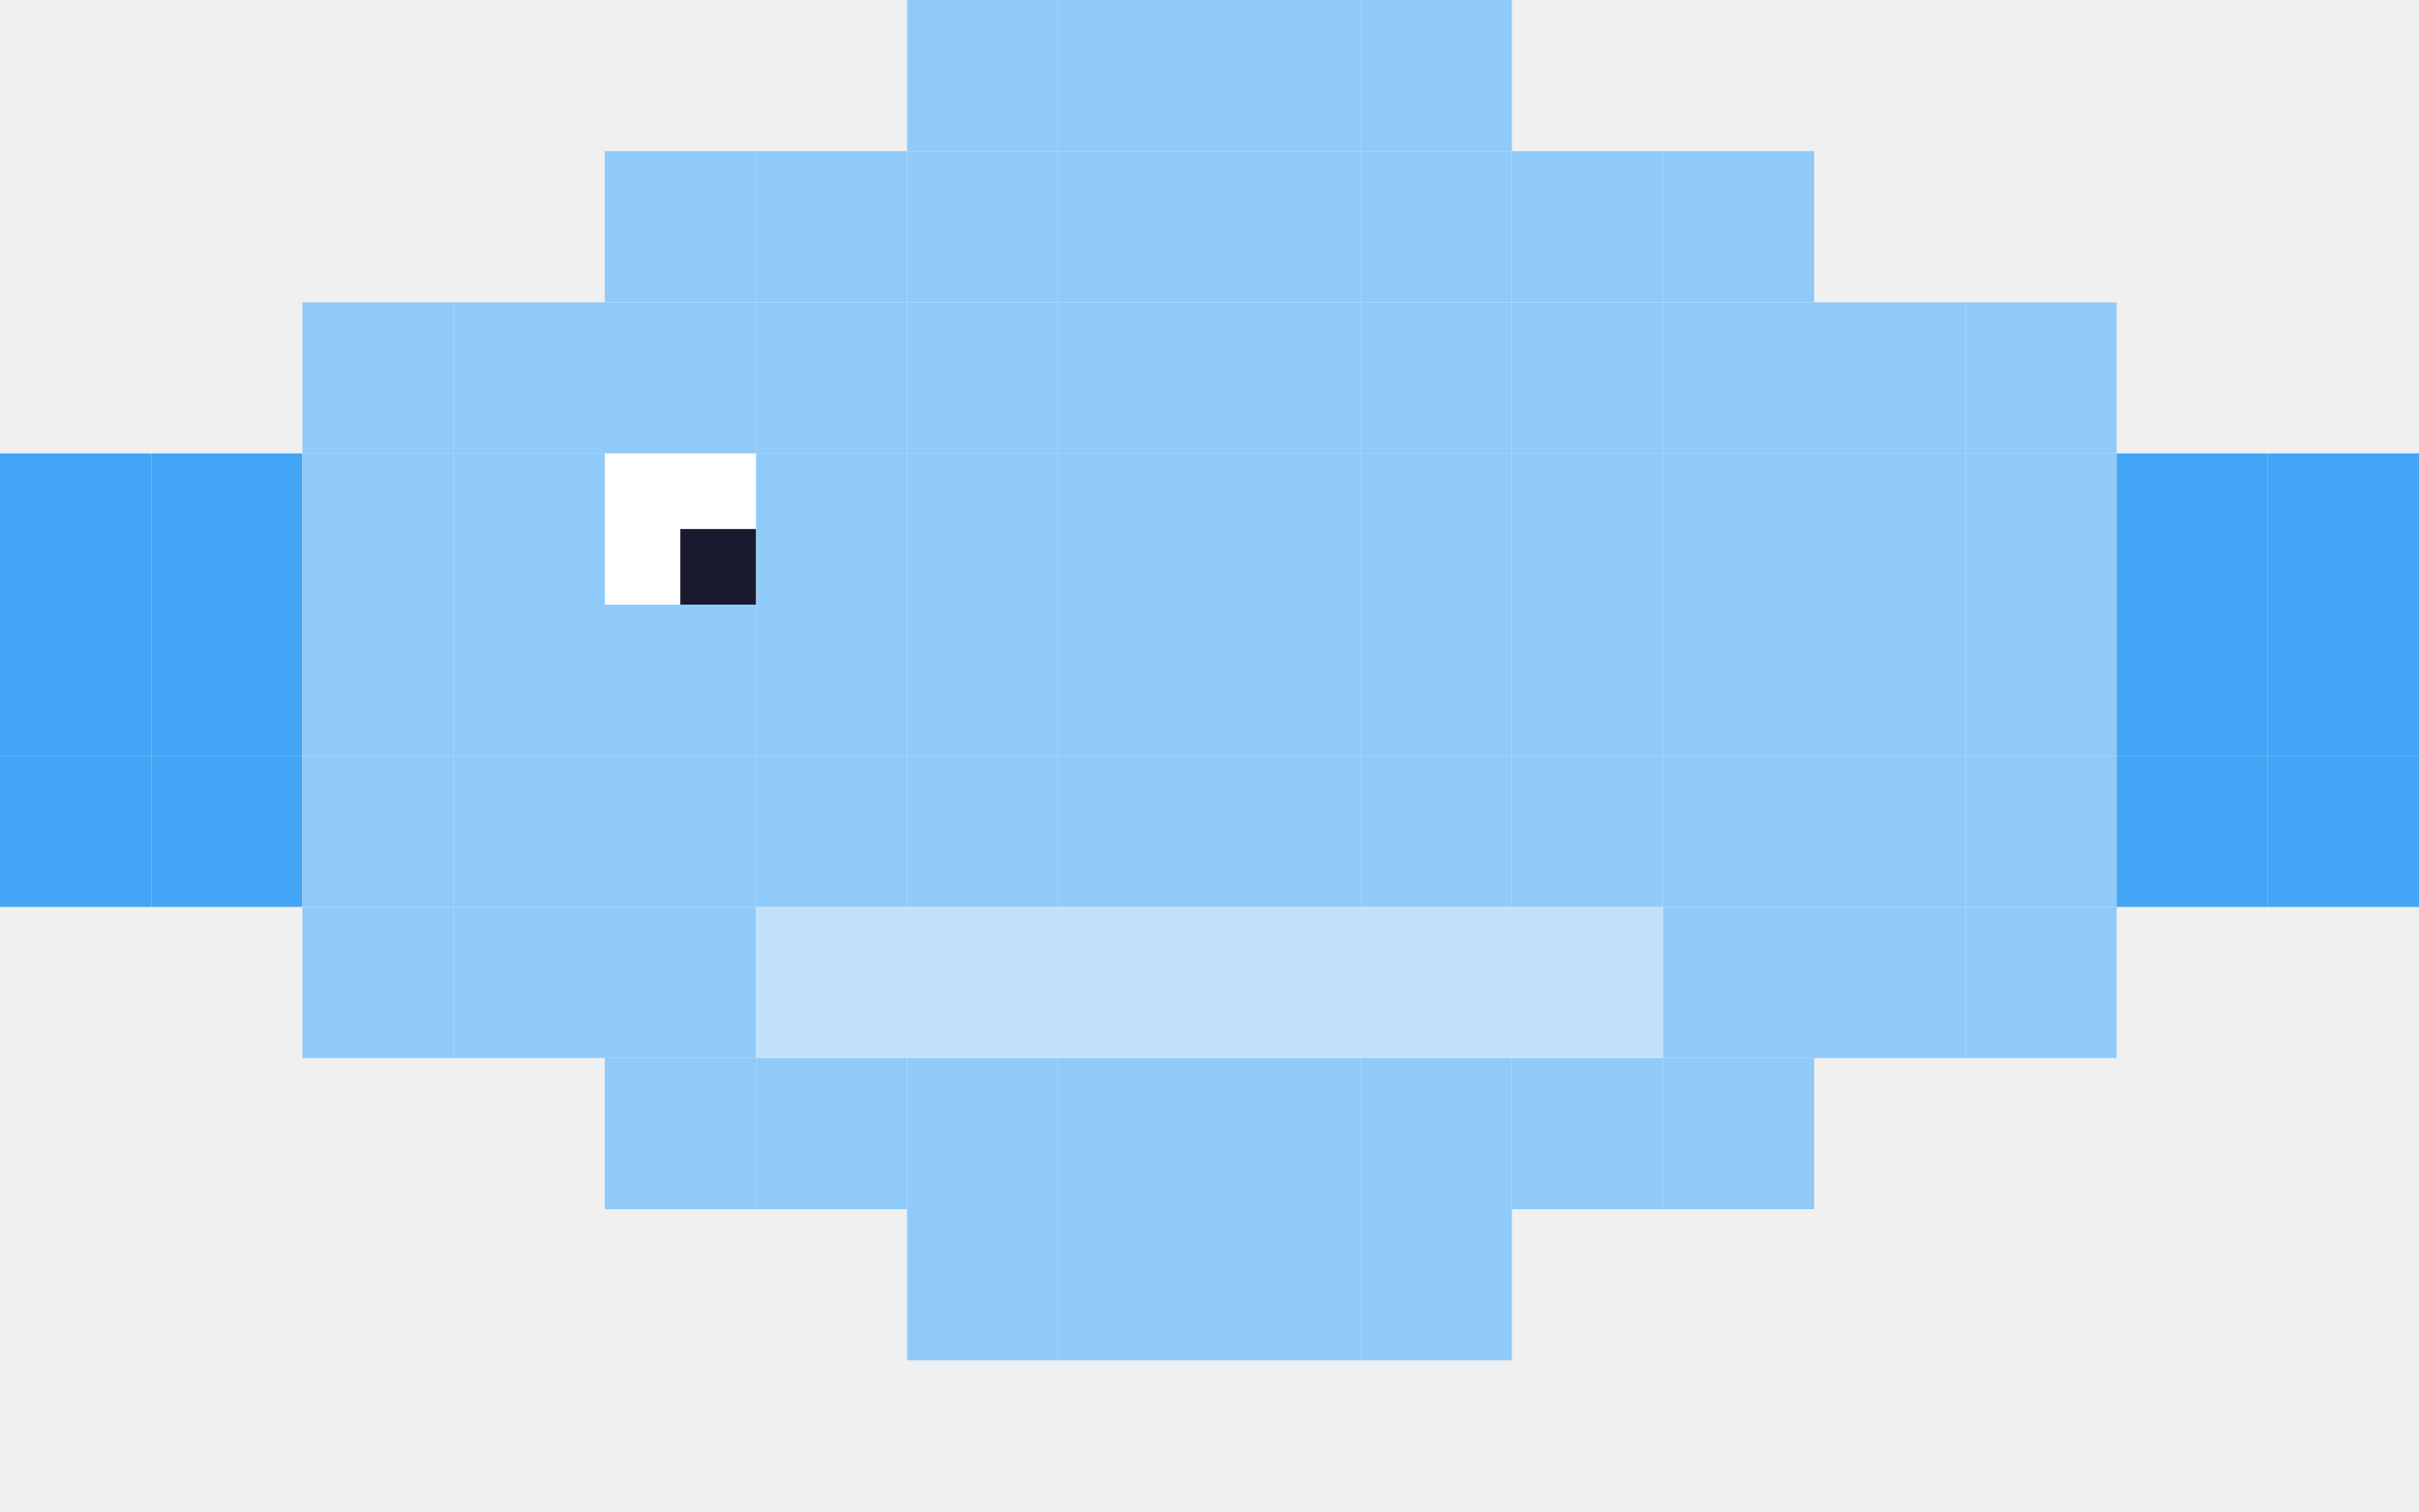
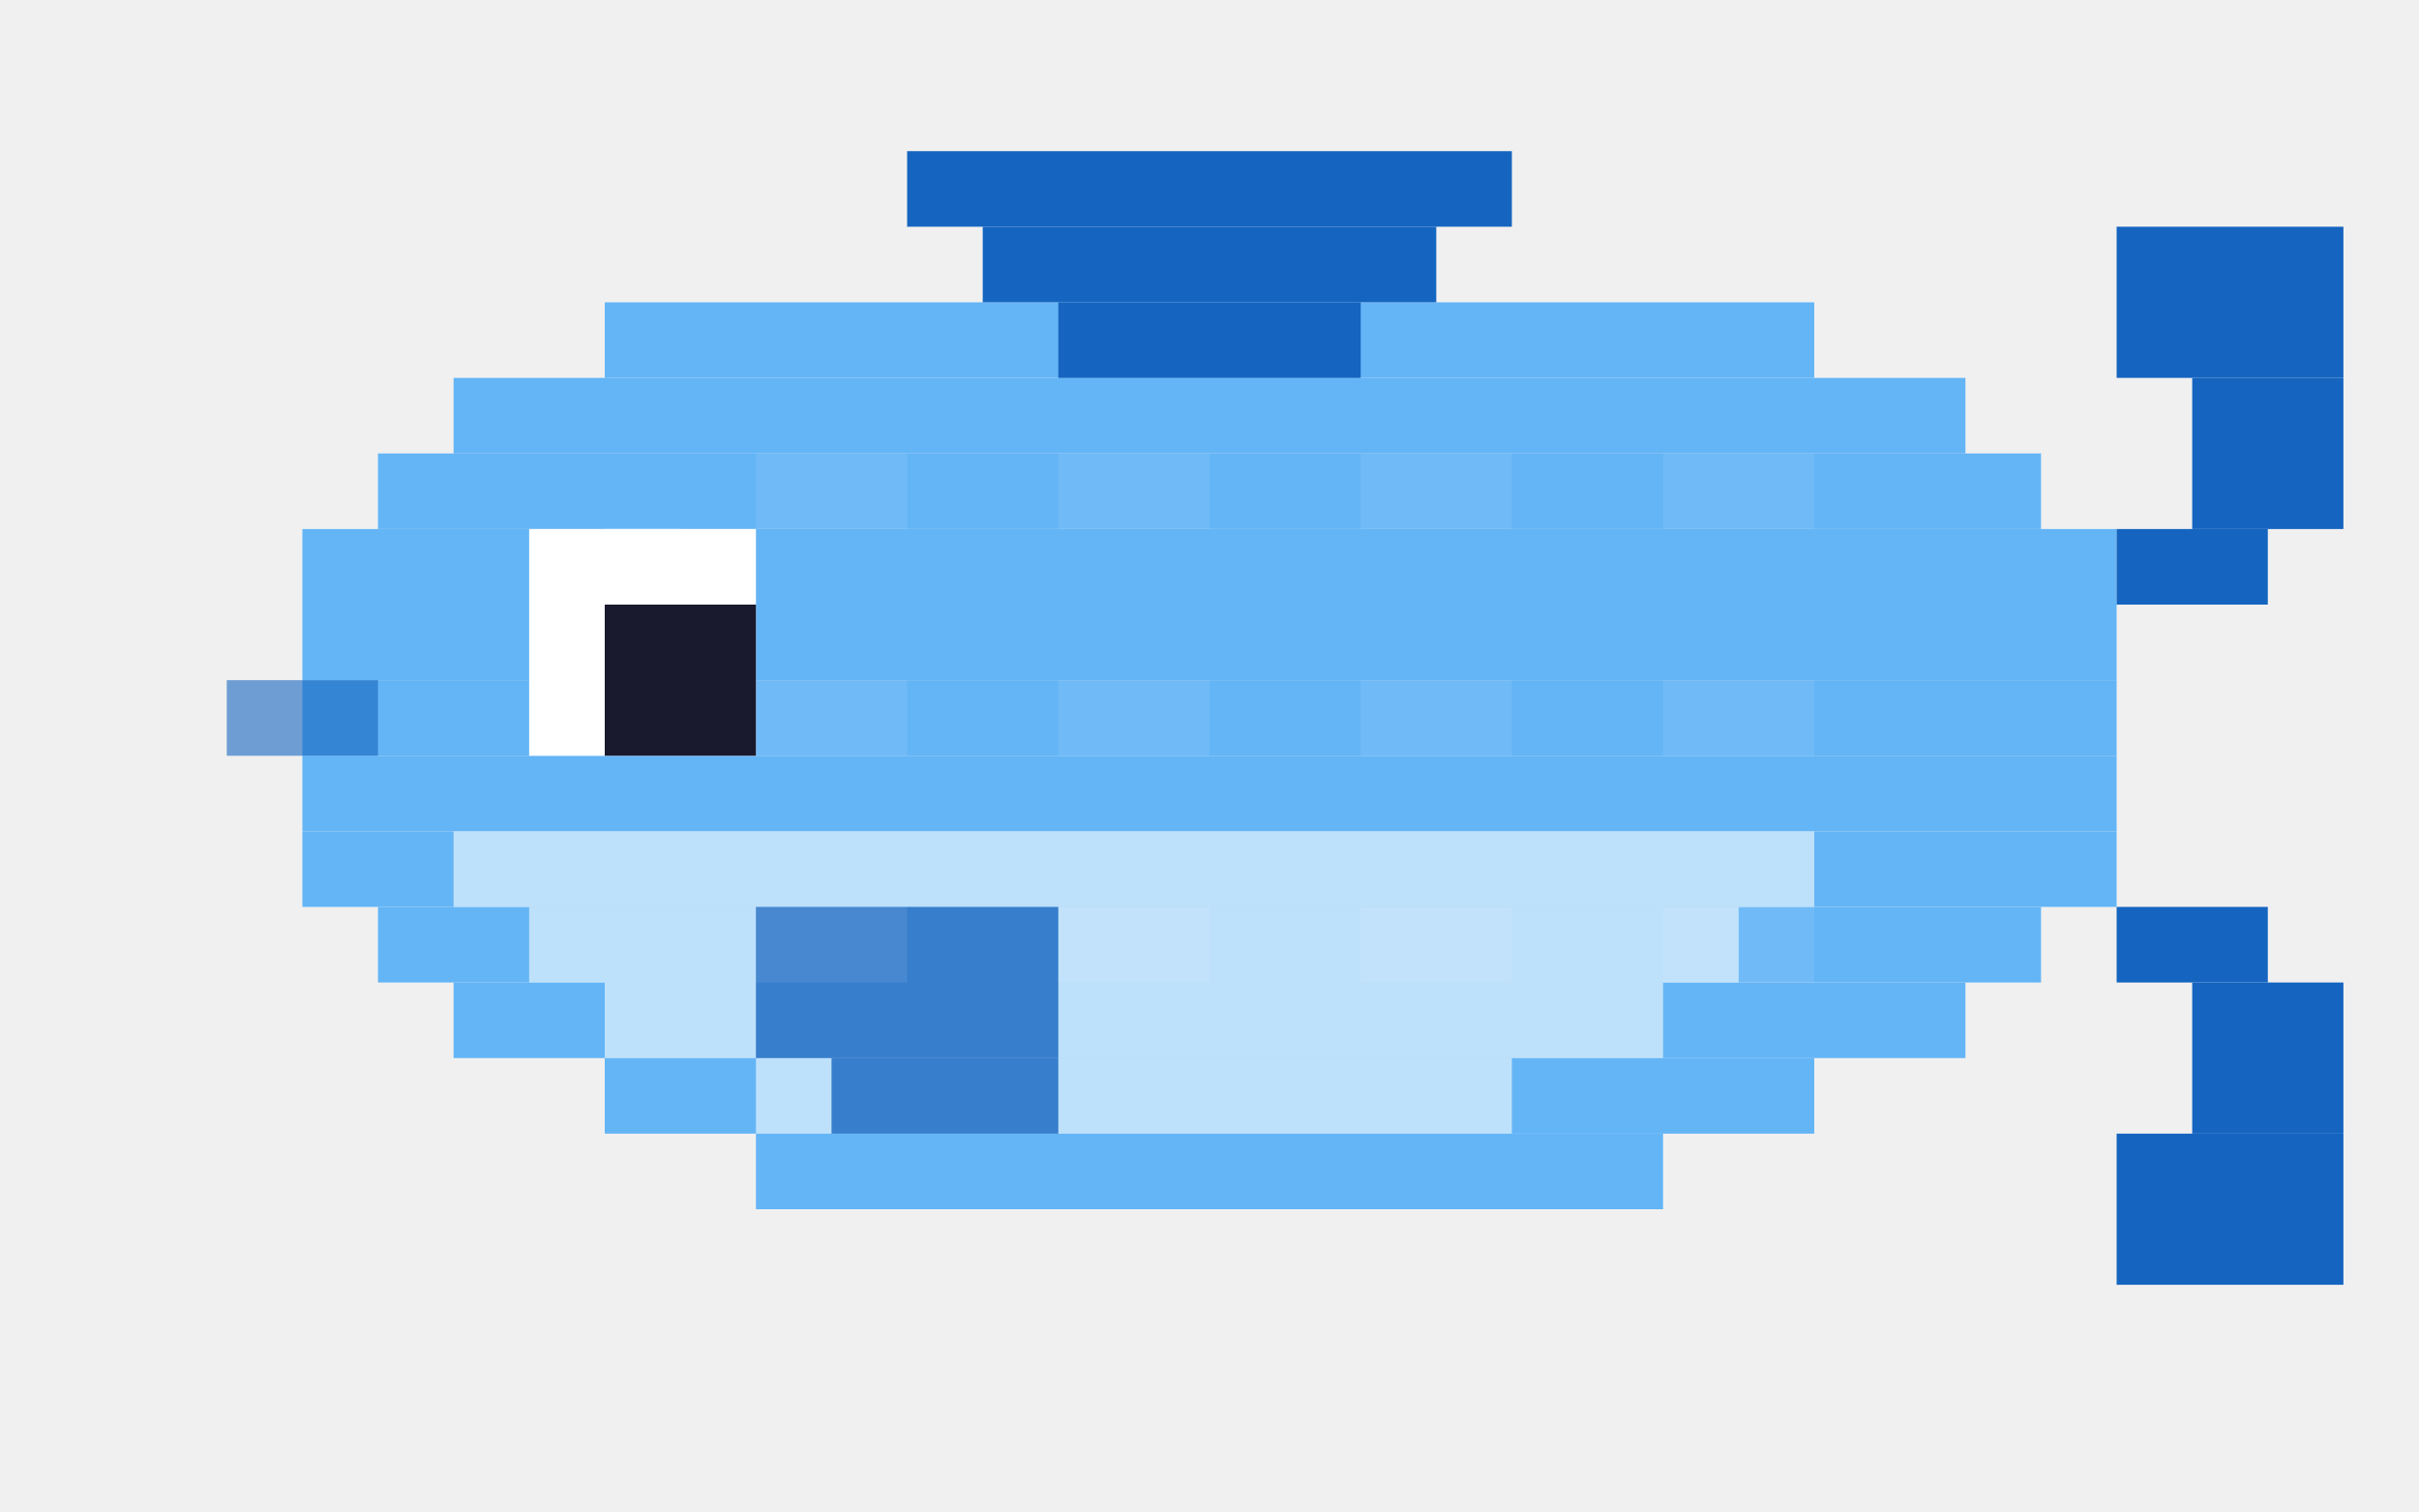
- <svg xmlns="http://www.w3.org/2000/svg" viewBox="0 0 32 20" width="32" height="20" style="image-rendering:pixelated">
-   <rect x="12" y="0" width="2" height="2" fill="#90CAF9" />
-   <rect x="14" y="0" width="2" height="2" fill="#90CAF9" />
-   <rect x="16" y="0" width="2" height="2" fill="#90CAF9" />
-   <rect x="18" y="0" width="2" height="2" fill="#90CAF9" />
-   <rect x="8" y="2" width="2" height="2" fill="#90CAF9" />
-   <rect x="10" y="2" width="2" height="2" fill="#90CAF9" />
-   <rect x="12" y="2" width="2" height="2" fill="#90CAF9" />
-   <rect x="14" y="2" width="2" height="2" fill="#90CAF9" />
-   <rect x="16" y="2" width="2" height="2" fill="#90CAF9" />
-   <rect x="18" y="2" width="2" height="2" fill="#90CAF9" />
-   <rect x="20" y="2" width="2" height="2" fill="#90CAF9" />
-   <rect x="22" y="2" width="2" height="2" fill="#90CAF9" />
-   <rect x="4" y="4" width="2" height="2" fill="#90CAF9" />
-   <rect x="6" y="4" width="2" height="2" fill="#90CAF9" />
-   <rect x="8" y="4" width="2" height="2" fill="#90CAF9" />
-   <rect x="10" y="4" width="2" height="2" fill="#90CAF9" />
-   <rect x="12" y="4" width="2" height="2" fill="#90CAF9" />
-   <rect x="14" y="4" width="2" height="2" fill="#90CAF9" />
-   <rect x="16" y="4" width="2" height="2" fill="#90CAF9" />
-   <rect x="18" y="4" width="2" height="2" fill="#90CAF9" />
-   <rect x="20" y="4" width="2" height="2" fill="#90CAF9" />
-   <rect x="22" y="4" width="2" height="2" fill="#90CAF9" />
-   <rect x="24" y="4" width="2" height="2" fill="#90CAF9" />
-   <rect x="26" y="4" width="2" height="2" fill="#90CAF9" />
-   <rect x="0" y="6" width="2" height="2" fill="#42A5F5" />
-   <rect x="2" y="6" width="2" height="2" fill="#42A5F5" />
-   <rect x="4" y="6" width="2" height="2" fill="#90CAF9" />
-   <rect x="6" y="6" width="2" height="2" fill="#90CAF9" />
-   <rect x="8" y="6" width="2" height="2" fill="#90CAF9" />
-   <rect x="10" y="6" width="2" height="2" fill="#90CAF9" />
-   <rect x="12" y="6" width="2" height="2" fill="#90CAF9" />
-   <rect x="14" y="6" width="2" height="2" fill="#90CAF9" />
-   <rect x="16" y="6" width="2" height="2" fill="#90CAF9" />
-   <rect x="18" y="6" width="2" height="2" fill="#90CAF9" />
-   <rect x="20" y="6" width="2" height="2" fill="#90CAF9" />
-   <rect x="22" y="6" width="2" height="2" fill="#90CAF9" />
-   <rect x="24" y="6" width="2" height="2" fill="#90CAF9" />
-   <rect x="26" y="6" width="2" height="2" fill="#90CAF9" />
-   <rect x="28" y="6" width="2" height="2" fill="#42A5F5" />
-   <rect x="30" y="6" width="2" height="2" fill="#42A5F5" />
-   <rect x="0" y="8" width="2" height="2" fill="#42A5F5" />
-   <rect x="2" y="8" width="2" height="2" fill="#42A5F5" />
-   <rect x="4" y="8" width="2" height="2" fill="#90CAF9" />
-   <rect x="6" y="8" width="2" height="2" fill="#90CAF9" />
-   <rect x="8" y="8" width="2" height="2" fill="#90CAF9" />
-   <rect x="10" y="8" width="2" height="2" fill="#90CAF9" />
-   <rect x="12" y="8" width="2" height="2" fill="#90CAF9" />
-   <rect x="14" y="8" width="2" height="2" fill="#90CAF9" />
-   <rect x="16" y="8" width="2" height="2" fill="#90CAF9" />
-   <rect x="18" y="8" width="2" height="2" fill="#90CAF9" />
-   <rect x="20" y="8" width="2" height="2" fill="#90CAF9" />
-   <rect x="22" y="8" width="2" height="2" fill="#90CAF9" />
-   <rect x="24" y="8" width="2" height="2" fill="#90CAF9" />
-   <rect x="26" y="8" width="2" height="2" fill="#90CAF9" />
-   <rect x="28" y="8" width="2" height="2" fill="#42A5F5" />
-   <rect x="30" y="8" width="2" height="2" fill="#42A5F5" />
-   <rect x="0" y="10" width="2" height="2" fill="#42A5F5" />
-   <rect x="2" y="10" width="2" height="2" fill="#42A5F5" />
-   <rect x="4" y="10" width="2" height="2" fill="#90CAF9" />
-   <rect x="6" y="10" width="2" height="2" fill="#90CAF9" />
-   <rect x="8" y="10" width="2" height="2" fill="#90CAF9" />
-   <rect x="10" y="10" width="2" height="2" fill="#90CAF9" />
-   <rect x="12" y="10" width="2" height="2" fill="#90CAF9" />
-   <rect x="14" y="10" width="2" height="2" fill="#90CAF9" />
-   <rect x="16" y="10" width="2" height="2" fill="#90CAF9" />
-   <rect x="18" y="10" width="2" height="2" fill="#90CAF9" />
-   <rect x="20" y="10" width="2" height="2" fill="#90CAF9" />
-   <rect x="22" y="10" width="2" height="2" fill="#90CAF9" />
-   <rect x="24" y="10" width="2" height="2" fill="#90CAF9" />
-   <rect x="26" y="10" width="2" height="2" fill="#90CAF9" />
-   <rect x="28" y="10" width="2" height="2" fill="#42A5F5" />
-   <rect x="30" y="10" width="2" height="2" fill="#42A5F5" />
-   <rect x="4" y="12" width="2" height="2" fill="#90CAF9" />
-   <rect x="6" y="12" width="2" height="2" fill="#90CAF9" />
-   <rect x="8" y="12" width="2" height="2" fill="#90CAF9" />
-   <rect x="10" y="12" width="2" height="2" fill="#90CAF9" />
-   <rect x="12" y="12" width="2" height="2" fill="#90CAF9" />
-   <rect x="14" y="12" width="2" height="2" fill="#90CAF9" />
-   <rect x="16" y="12" width="2" height="2" fill="#90CAF9" />
-   <rect x="18" y="12" width="2" height="2" fill="#90CAF9" />
-   <rect x="20" y="12" width="2" height="2" fill="#90CAF9" />
-   <rect x="22" y="12" width="2" height="2" fill="#90CAF9" />
-   <rect x="24" y="12" width="2" height="2" fill="#90CAF9" />
-   <rect x="26" y="12" width="2" height="2" fill="#90CAF9" />
-   <rect x="8" y="14" width="2" height="2" fill="#90CAF9" />
-   <rect x="10" y="14" width="2" height="2" fill="#90CAF9" />
-   <rect x="12" y="14" width="2" height="2" fill="#90CAF9" />
-   <rect x="14" y="14" width="2" height="2" fill="#90CAF9" />
-   <rect x="16" y="14" width="2" height="2" fill="#90CAF9" />
-   <rect x="18" y="14" width="2" height="2" fill="#90CAF9" />
-   <rect x="20" y="14" width="2" height="2" fill="#90CAF9" />
-   <rect x="22" y="14" width="2" height="2" fill="#90CAF9" />
-   <rect x="12" y="16" width="2" height="2" fill="#90CAF9" />
-   <rect x="14" y="16" width="2" height="2" fill="#90CAF9" />
-   <rect x="16" y="16" width="2" height="2" fill="#90CAF9" />
-   <rect x="18" y="16" width="2" height="2" fill="#90CAF9" />
-   <rect x="8" y="6" width="2" height="2" fill="white" />
-   <rect x="8" y="6" width="1" height="1" fill="#1a1a2e" transform="translate(1,1)" />
-   <rect x="10" y="12" width="2" height="2" fill="#E3F2FD" opacity="0.6" />
-   <rect x="12" y="12" width="2" height="2" fill="#E3F2FD" opacity="0.6" />
-   <rect x="14" y="12" width="2" height="2" fill="#E3F2FD" opacity="0.6" />
-   <rect x="16" y="12" width="2" height="2" fill="#E3F2FD" opacity="0.6" />
-   <rect x="18" y="12" width="2" height="2" fill="#E3F2FD" opacity="0.6" />
-   <rect x="20" y="12" width="2" height="2" fill="#E3F2FD" opacity="0.6" />
+ <svg xmlns="http://www.w3.org/2000/svg" viewBox="0 0 32 20" width="64" height="40" style="image-rendering:pixelated">
+   <rect x="8" y="4" width="16" height="1" fill="#64B5F6" />
+   <rect x="6" y="5" width="20" height="1" fill="#64B5F6" />
+   <rect x="5" y="6" width="22" height="1" fill="#64B5F6" />
+   <rect x="4" y="7" width="24" height="1" fill="#64B5F6" />
+   <rect x="4" y="8" width="24" height="1" fill="#64B5F6" />
+   <rect x="4" y="9" width="24" height="1" fill="#64B5F6" />
+   <rect x="4" y="10" width="24" height="1" fill="#64B5F6" />
+   <rect x="4" y="11" width="24" height="1" fill="#64B5F6" />
+   <rect x="5" y="12" width="22" height="1" fill="#64B5F6" />
+   <rect x="6" y="13" width="20" height="1" fill="#64B5F6" />
+   <rect x="8" y="14" width="16" height="1" fill="#64B5F6" />
+   <rect x="10" y="15" width="12" height="1" fill="#64B5F6" />
+   <rect x="6" y="11" width="18" height="1" fill="#E3F2FD" opacity="0.7" />
+   <rect x="7" y="12" width="16" height="1" fill="#E3F2FD" opacity="0.7" />
+   <rect x="8" y="13" width="14" height="1" fill="#E3F2FD" opacity="0.7" />
+   <rect x="10" y="14" width="10" height="1" fill="#E3F2FD" opacity="0.7" />
+   <rect x="28" y="3" width="3" height="2" fill="#1565C0" />
+   <rect x="29" y="5" width="2" height="2" fill="#1565C0" />
+   <rect x="28" y="7" width="2" height="1" fill="#1565C0" />
+   <rect x="28" y="12" width="2" height="1" fill="#1565C0" />
+   <rect x="29" y="13" width="2" height="2" fill="#1565C0" />
+   <rect x="28" y="15" width="3" height="2" fill="#1565C0" />
+   <rect x="12" y="2" width="8" height="1" fill="#1565C0" />
+   <rect x="13" y="3" width="6" height="1" fill="#1565C0" />
+   <rect x="14" y="4" width="4" height="1" fill="#1565C0" />
+   <rect x="10" y="12" width="4" height="2" fill="#1565C0" opacity="0.8" />
+   <rect x="11" y="14" width="3" height="1" fill="#1565C0" opacity="0.8" />
+   <rect x="7" y="7" width="3" height="3" fill="white" />
+   <rect x="8" y="8" width="2" height="2" fill="#1a1a2e" />
+   <rect x="8" y="7" width="1" height="1" fill="white" opacity="0.8" />
+   <rect x="3" y="9" width="2" height="1" fill="#1565C0" opacity="0.6" />
+   <rect x="10" y="6" width="2" height="1" fill="white" opacity="0.08" />
+   <rect x="14" y="6" width="2" height="1" fill="white" opacity="0.08" />
+   <rect x="18" y="6" width="2" height="1" fill="white" opacity="0.08" />
+   <rect x="22" y="6" width="2" height="1" fill="white" opacity="0.08" />
+   <rect x="10" y="9" width="2" height="1" fill="white" opacity="0.08" />
+   <rect x="14" y="9" width="2" height="1" fill="white" opacity="0.08" />
+   <rect x="18" y="9" width="2" height="1" fill="white" opacity="0.08" />
+   <rect x="22" y="9" width="2" height="1" fill="white" opacity="0.08" />
+   <rect x="10" y="12" width="2" height="1" fill="white" opacity="0.08" />
+   <rect x="14" y="12" width="2" height="1" fill="white" opacity="0.08" />
+   <rect x="18" y="12" width="2" height="1" fill="white" opacity="0.08" />
+   <rect x="22" y="12" width="2" height="1" fill="white" opacity="0.08" />
</svg>
